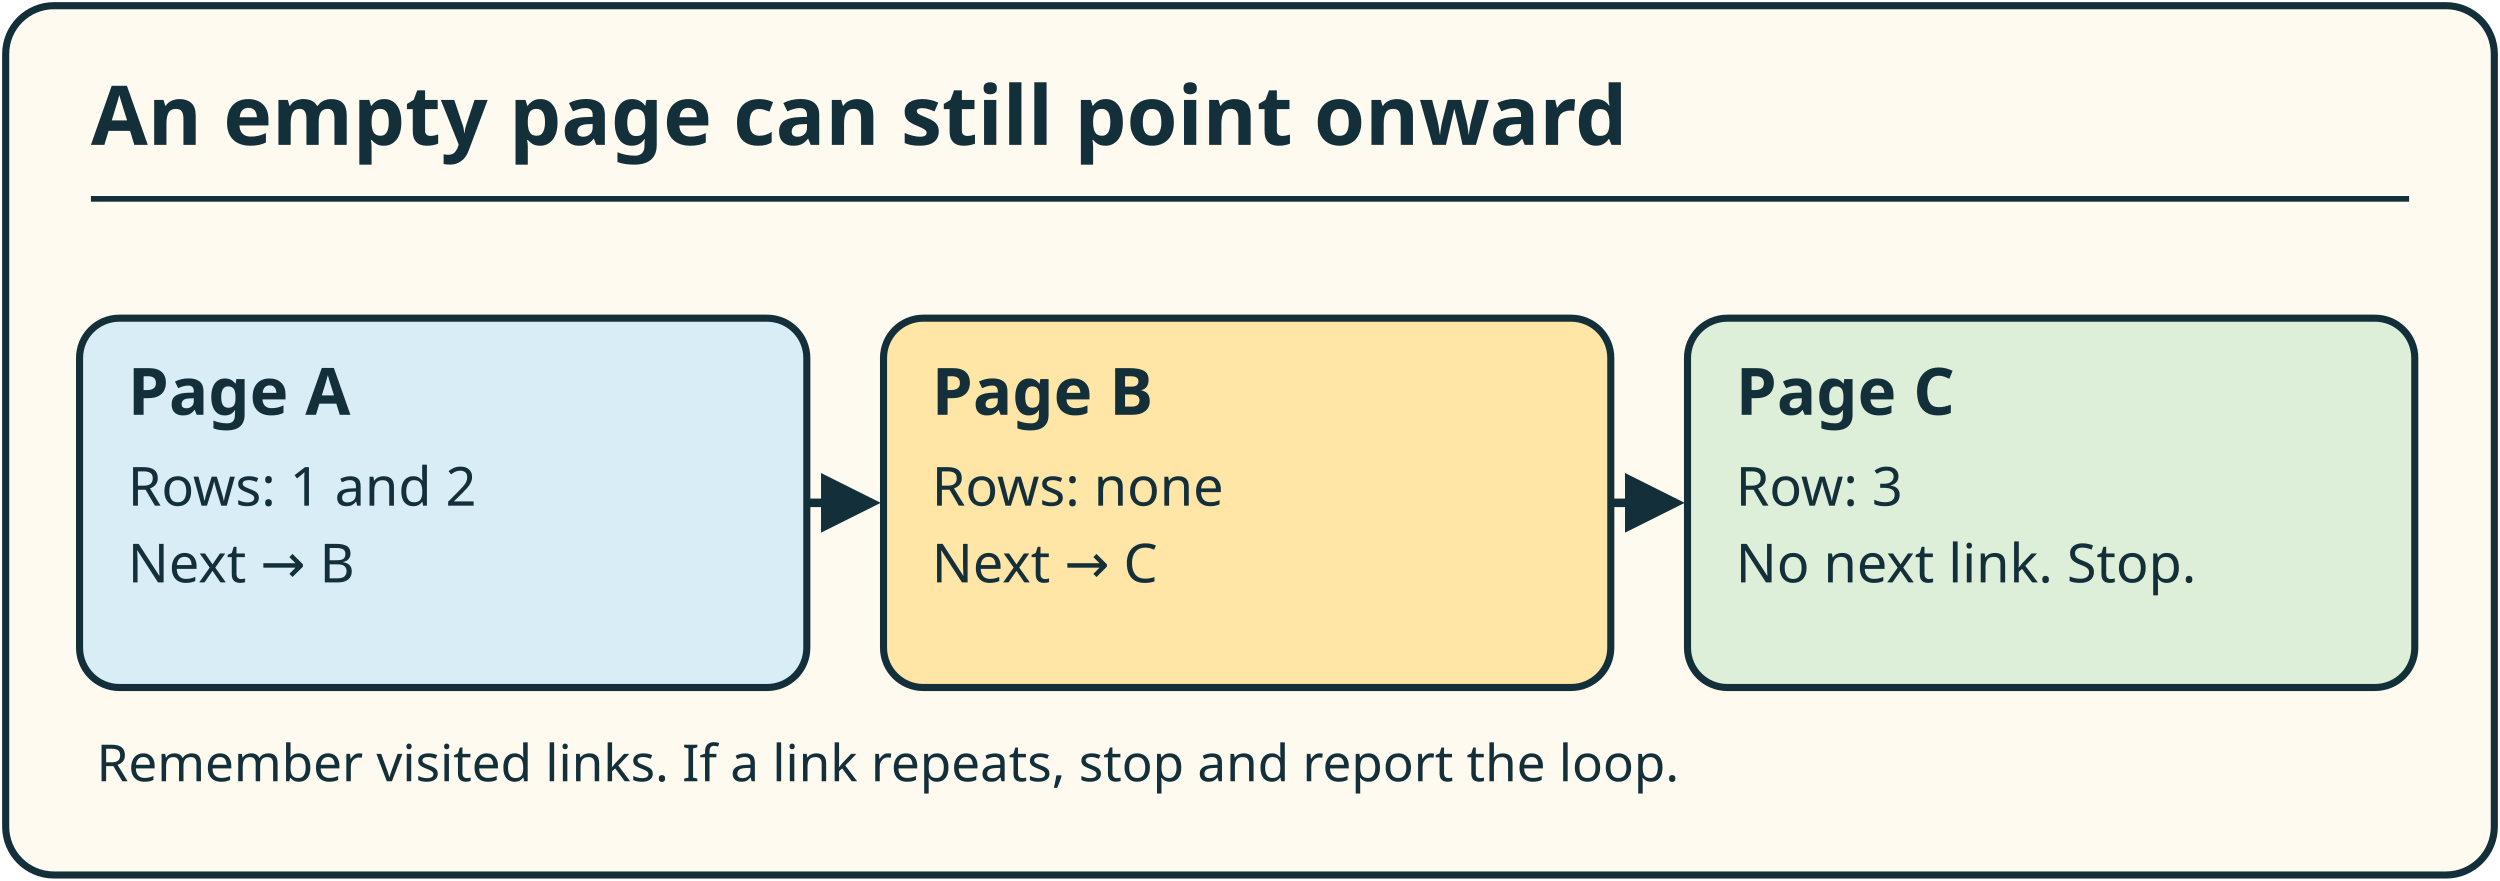
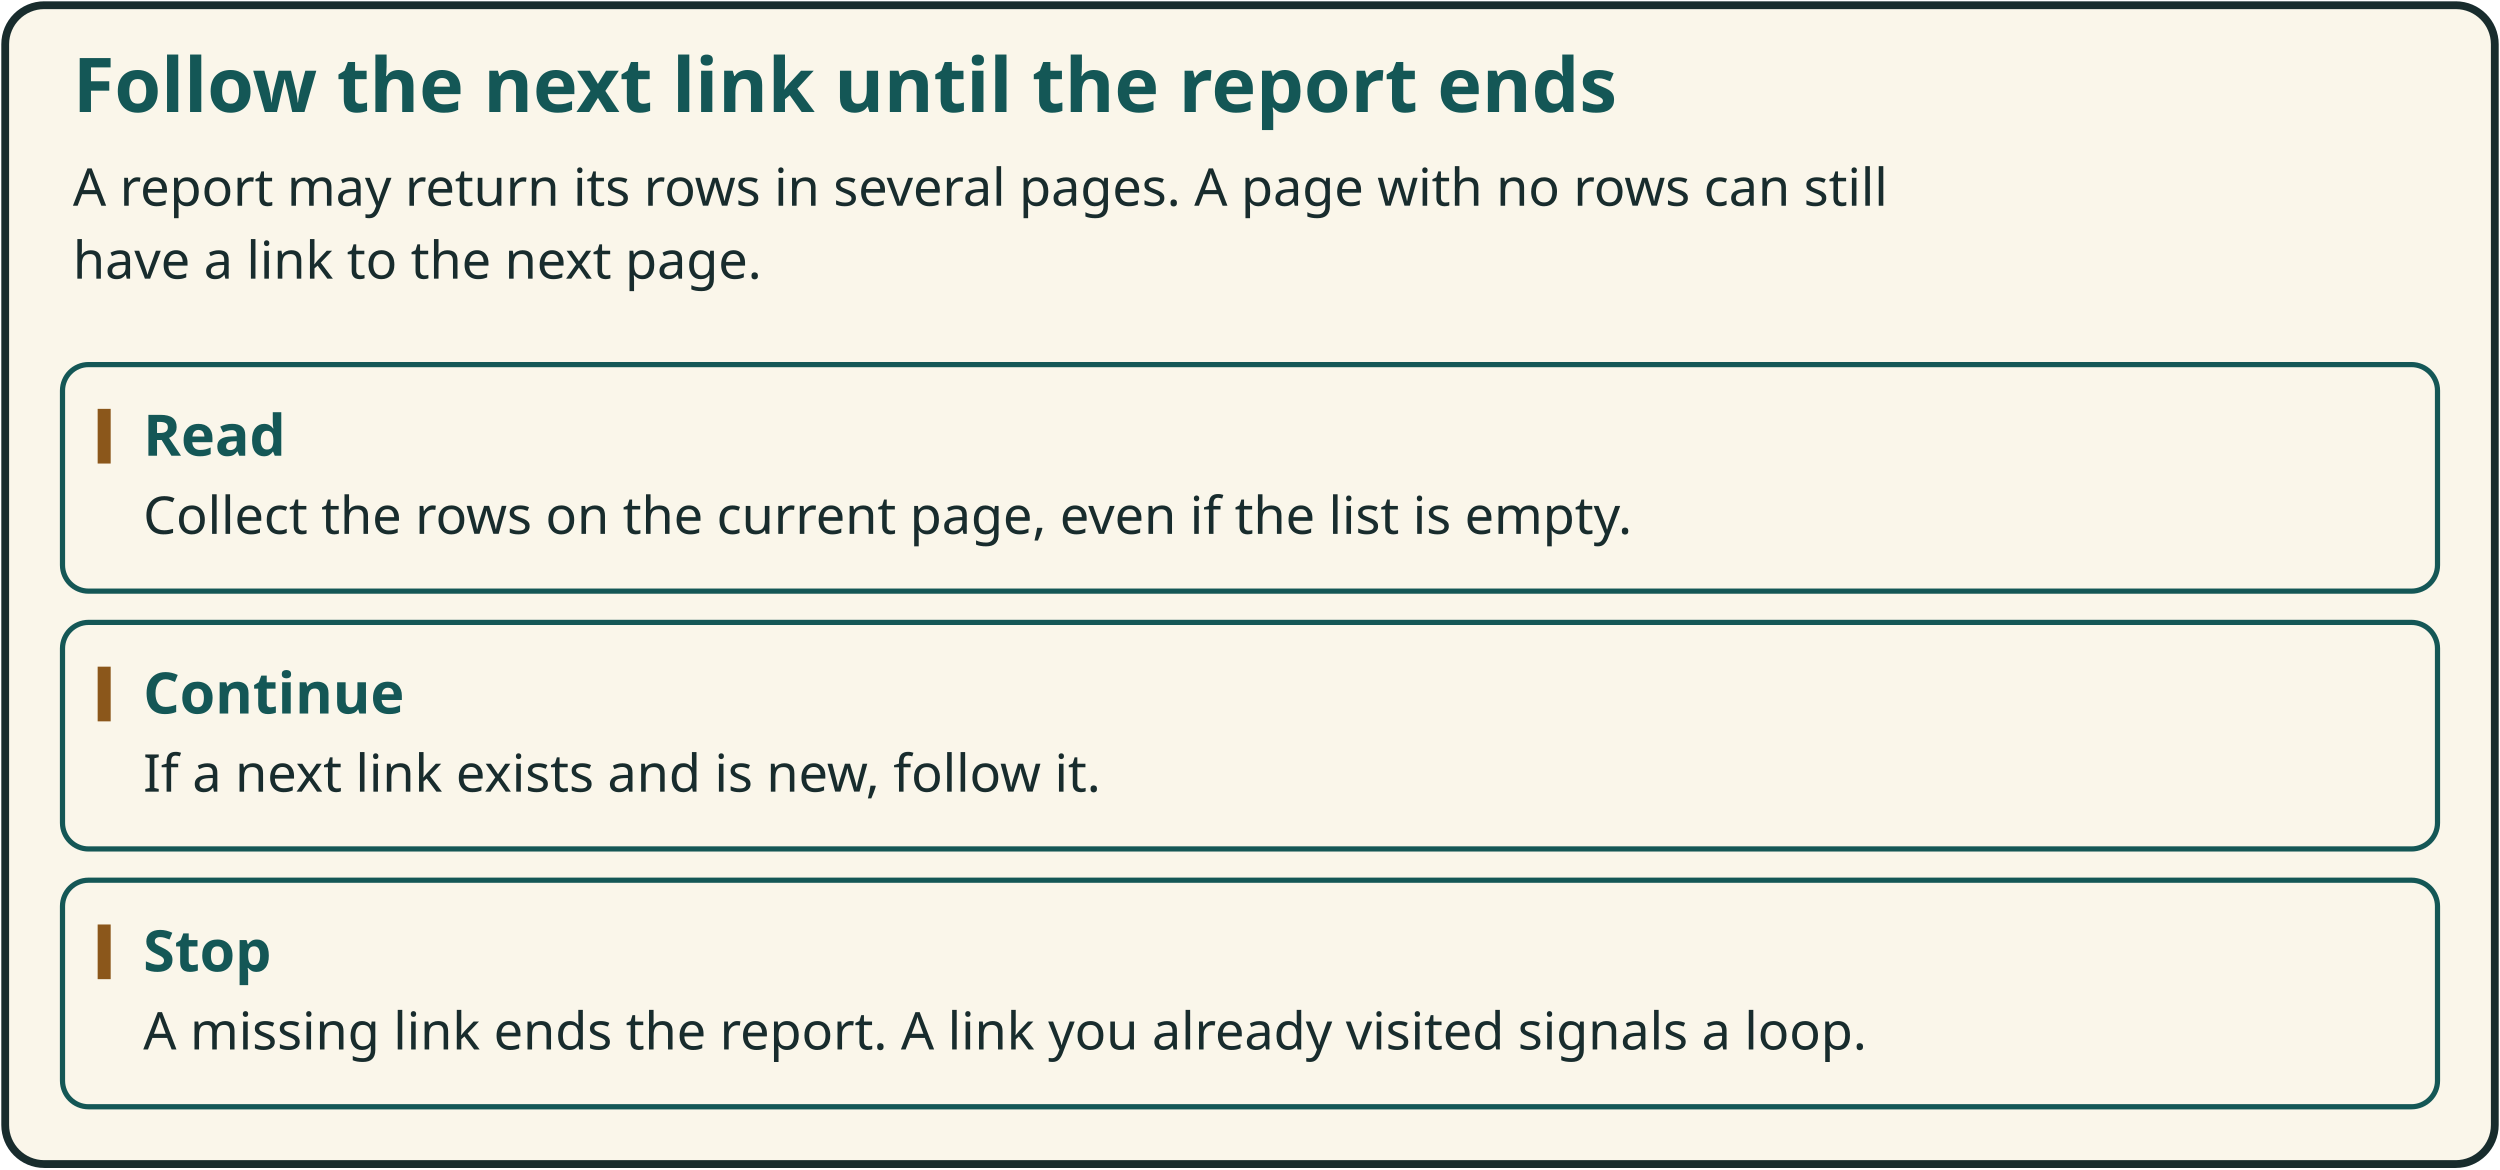
- <svg xmlns="http://www.w3.org/2000/svg" viewBox="0 0 880 310" role="img" aria-labelledby="title description">
-   <defs>
-     <marker id="arrow" markerWidth="7" markerHeight="7" refX="6" refY="3.5" orient="auto">
-       <path d="M0 0 L7 3.5 L0 7 Z" fill="#132f39" />
-     </marker>
-   </defs>
-   <rect x="2" y="2" width="876" height="306" rx="17" fill="#fffaf0" stroke="#132f39" stroke-width="2.5" />
-   <text x="32" y="51" fill="#132f39" text-anchor="start" font-family="Verdana, sans-serif" font-size="29" font-weight="700">An empty page can still point onward</text>
-   <path d="M32 70H848" stroke="#132f39" stroke-width="2" />
-   <rect x="28" y="112" width="256" height="130" rx="14" fill="#d9edf7" stroke="#132f39" stroke-width="2.5" />
-   <text x="45" y="146" fill="#132f39" text-anchor="start" font-family="Verdana, sans-serif" font-size="23" font-weight="700">Page A</text>
-   <text x="45" y="178" fill="#132f39" text-anchor="start" font-family="Verdana, sans-serif" font-size="19" font-weight="400">Rows: 1 and 2</text>
-   <text x="45" y="205" fill="#132f39" text-anchor="start" font-family="Verdana, sans-serif" font-size="19" font-weight="400">Next → B</text>
-   <path d="M285 177 L307 177" fill="none" stroke="#132f39" stroke-width="3" marker-end="url(#arrow)" />
-   <rect x="311" y="112" width="256" height="130" rx="14" fill="#ffe5a6" stroke="#132f39" stroke-width="2.5" />
-   <text x="328" y="146" fill="#132f39" text-anchor="start" font-family="Verdana, sans-serif" font-size="23" font-weight="700">Page B</text>
-   <text x="328" y="178" fill="#132f39" text-anchor="start" font-family="Verdana, sans-serif" font-size="19" font-weight="400">Rows: none</text>
-   <text x="328" y="205" fill="#132f39" text-anchor="start" font-family="Verdana, sans-serif" font-size="19" font-weight="400">Next → C</text>
-   <path d="M568 177 L590 177" fill="none" stroke="#132f39" stroke-width="3" marker-end="url(#arrow)" />
-   <rect x="594" y="112" width="256" height="130" rx="14" fill="#ddefd9" stroke="#132f39" stroke-width="2.5" />
-   <text x="611" y="146" fill="#132f39" text-anchor="start" font-family="Verdana, sans-serif" font-size="23" font-weight="700">Page C</text>
-   <text x="611" y="178" fill="#132f39" text-anchor="start" font-family="Verdana, sans-serif" font-size="19" font-weight="400">Row: 3</text>
-   <text x="611" y="205" fill="#132f39" text-anchor="start" font-family="Verdana, sans-serif" font-size="19" font-weight="400">No next link. Stop.</text>
-   <text x="34" y="275" fill="#132f39" text-anchor="start" font-family="Verdana, sans-serif" font-size="18" font-weight="400">Remember visited links. If a link repeats, stop and report the loop.</text>
+ <svg xmlns="http://www.w3.org/2000/svg" role="img" aria-labelledby="title desc" viewBox="0 0 960 449" font-family="Verdana, sans-serif">
+   <rect x="2" y="2" width="956" height="445" rx="15" fill="#faf6ea" stroke="#182c2d" stroke-width="3" />
+   <text x="28" y="43" fill="#145756" font-size="29" font-weight="bold">Follow the next link until the report ends</text>
+   <text x="28" y="79" fill="#182c2d" font-size="20">A report may return its rows in several pages. A page with no rows can still</text>
+   <text x="28" y="107" fill="#182c2d" font-size="20">have a link to the next page.</text>
+   <rect x="24" y="140" width="912" height="87" rx="10" fill="#faf6ea" stroke="#145756" stroke-width="2" />
+   <path d="M40 157v21" stroke="#8b571b" stroke-width="5" />
+   <text x="55" y="175" fill="#145756" font-size="22" font-weight="bold">Read</text>
+   <text x="55" y="205" fill="#182c2d" font-size="20">Collect the rows on the current page, even if the list is empty.</text>
+   <rect x="24" y="239" width="912" height="87" rx="10" fill="#faf6ea" stroke="#145756" stroke-width="2" />
+   <path d="M40 256v21" stroke="#8b571b" stroke-width="5" />
+   <text x="55" y="274" fill="#145756" font-size="22" font-weight="bold">Continue</text>
+   <text x="55" y="304" fill="#182c2d" font-size="20">If a next link exists and is new, follow it.</text>
+   <rect x="24" y="338" width="912" height="87" rx="10" fill="#faf6ea" stroke="#145756" stroke-width="2" />
+   <path d="M40 355v21" stroke="#8b571b" stroke-width="5" />
+   <text x="55" y="373" fill="#145756" font-size="22" font-weight="bold">Stop</text>
+   <text x="55" y="403" fill="#182c2d" font-size="20">A missing link ends the report. A link you already visited signals a loop.</text>
</svg>
